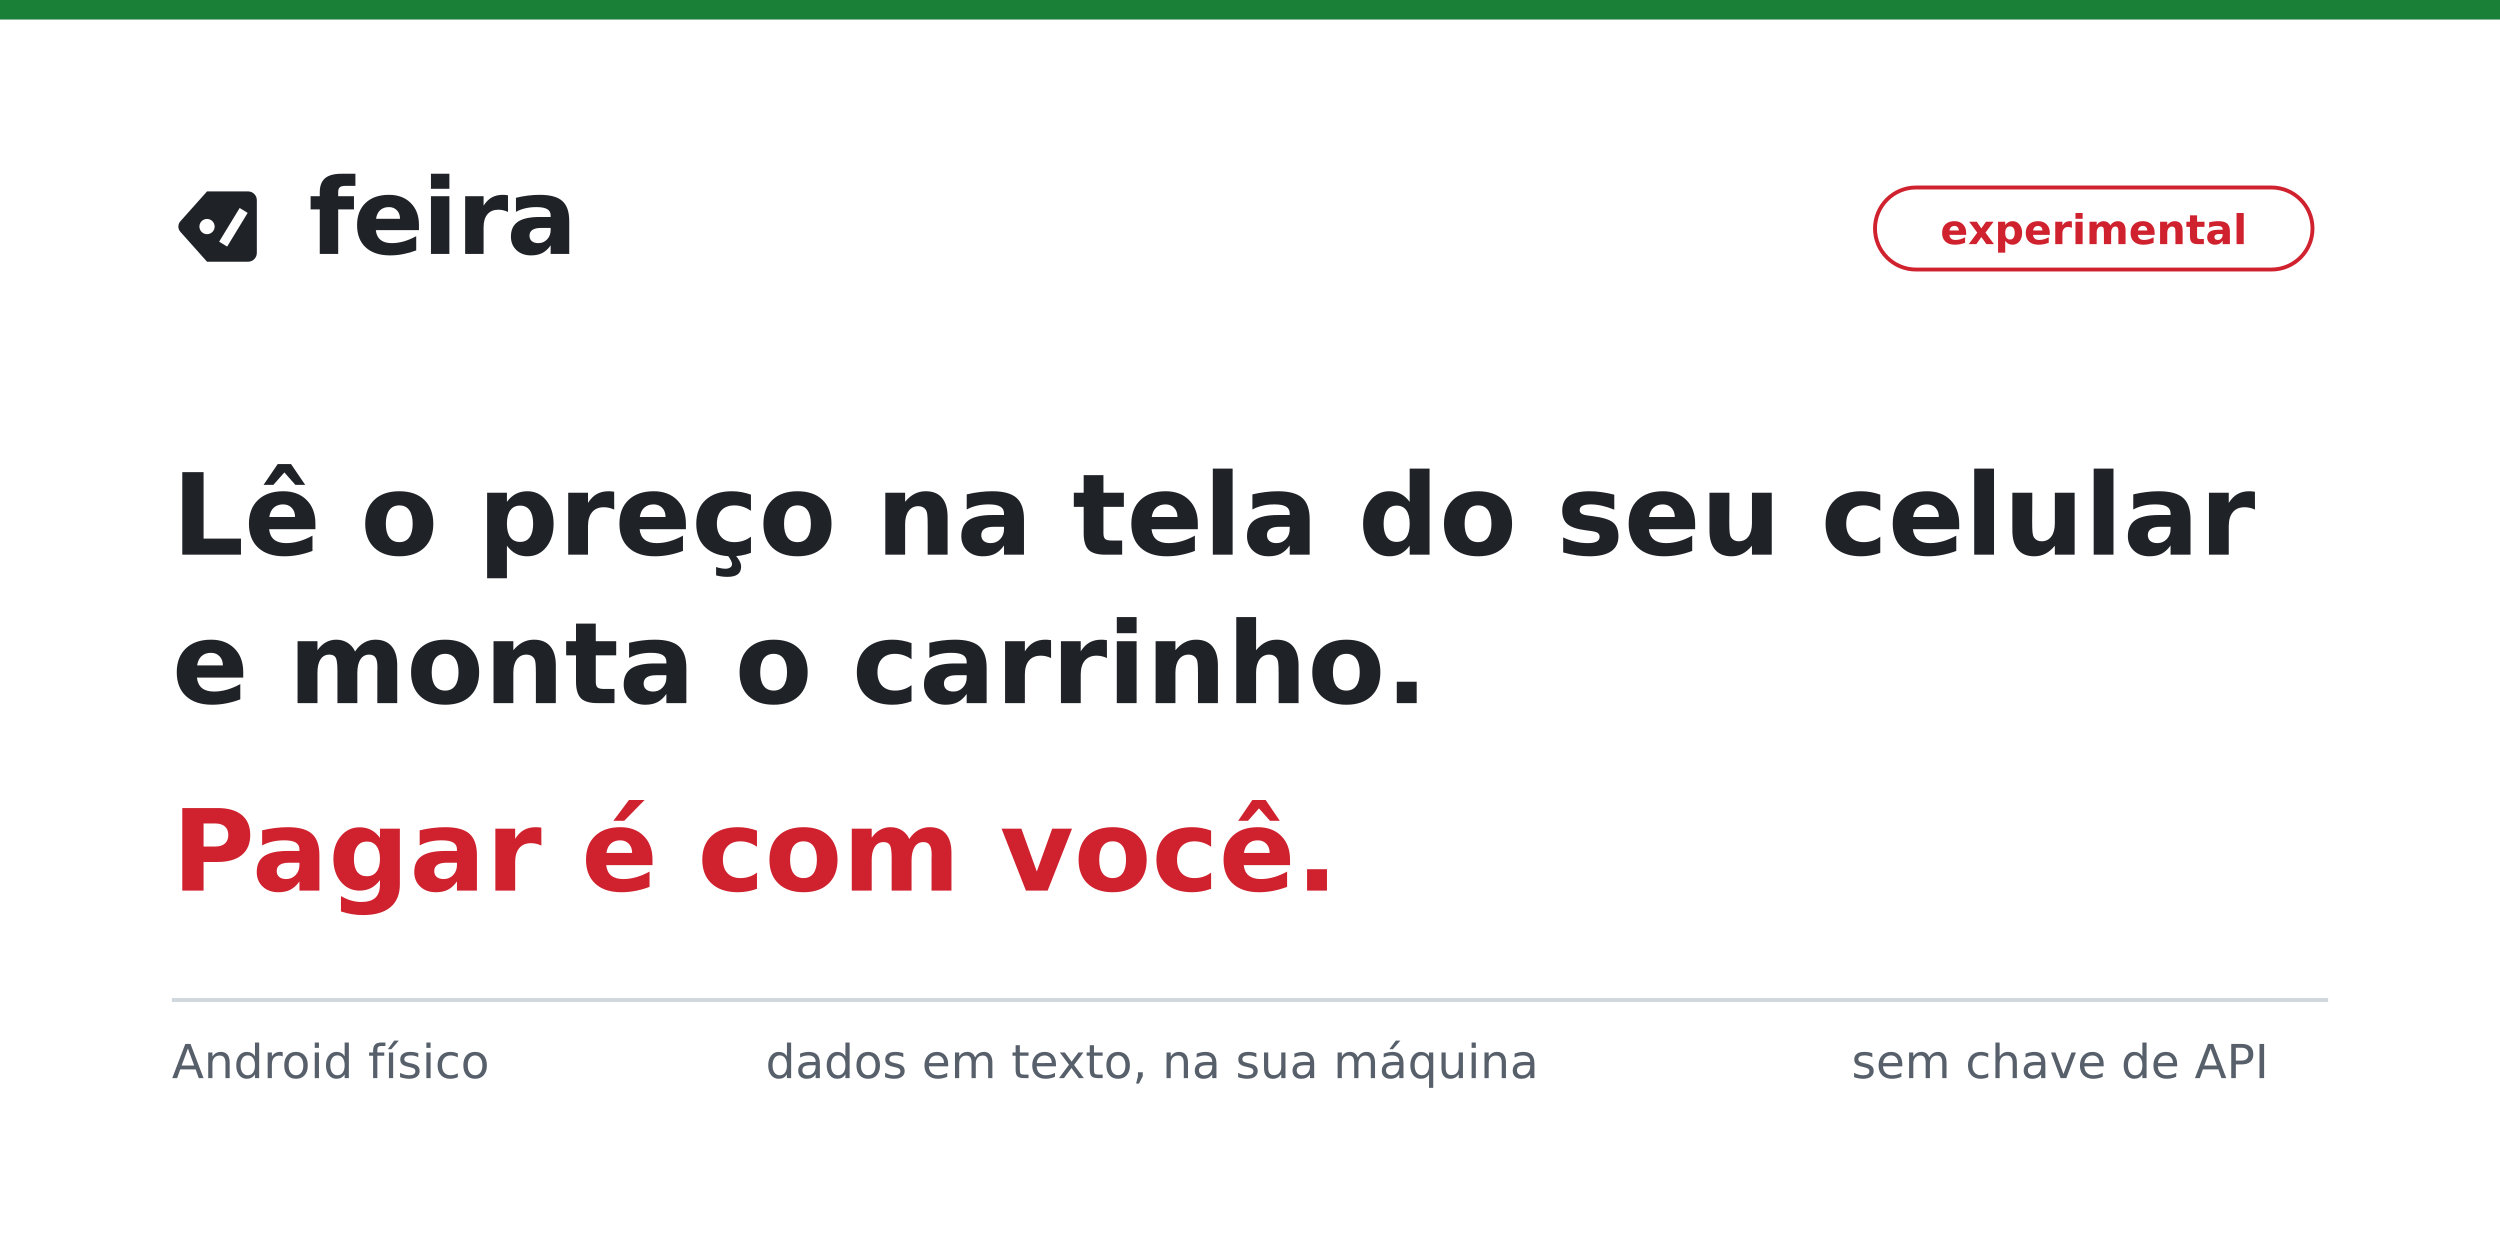
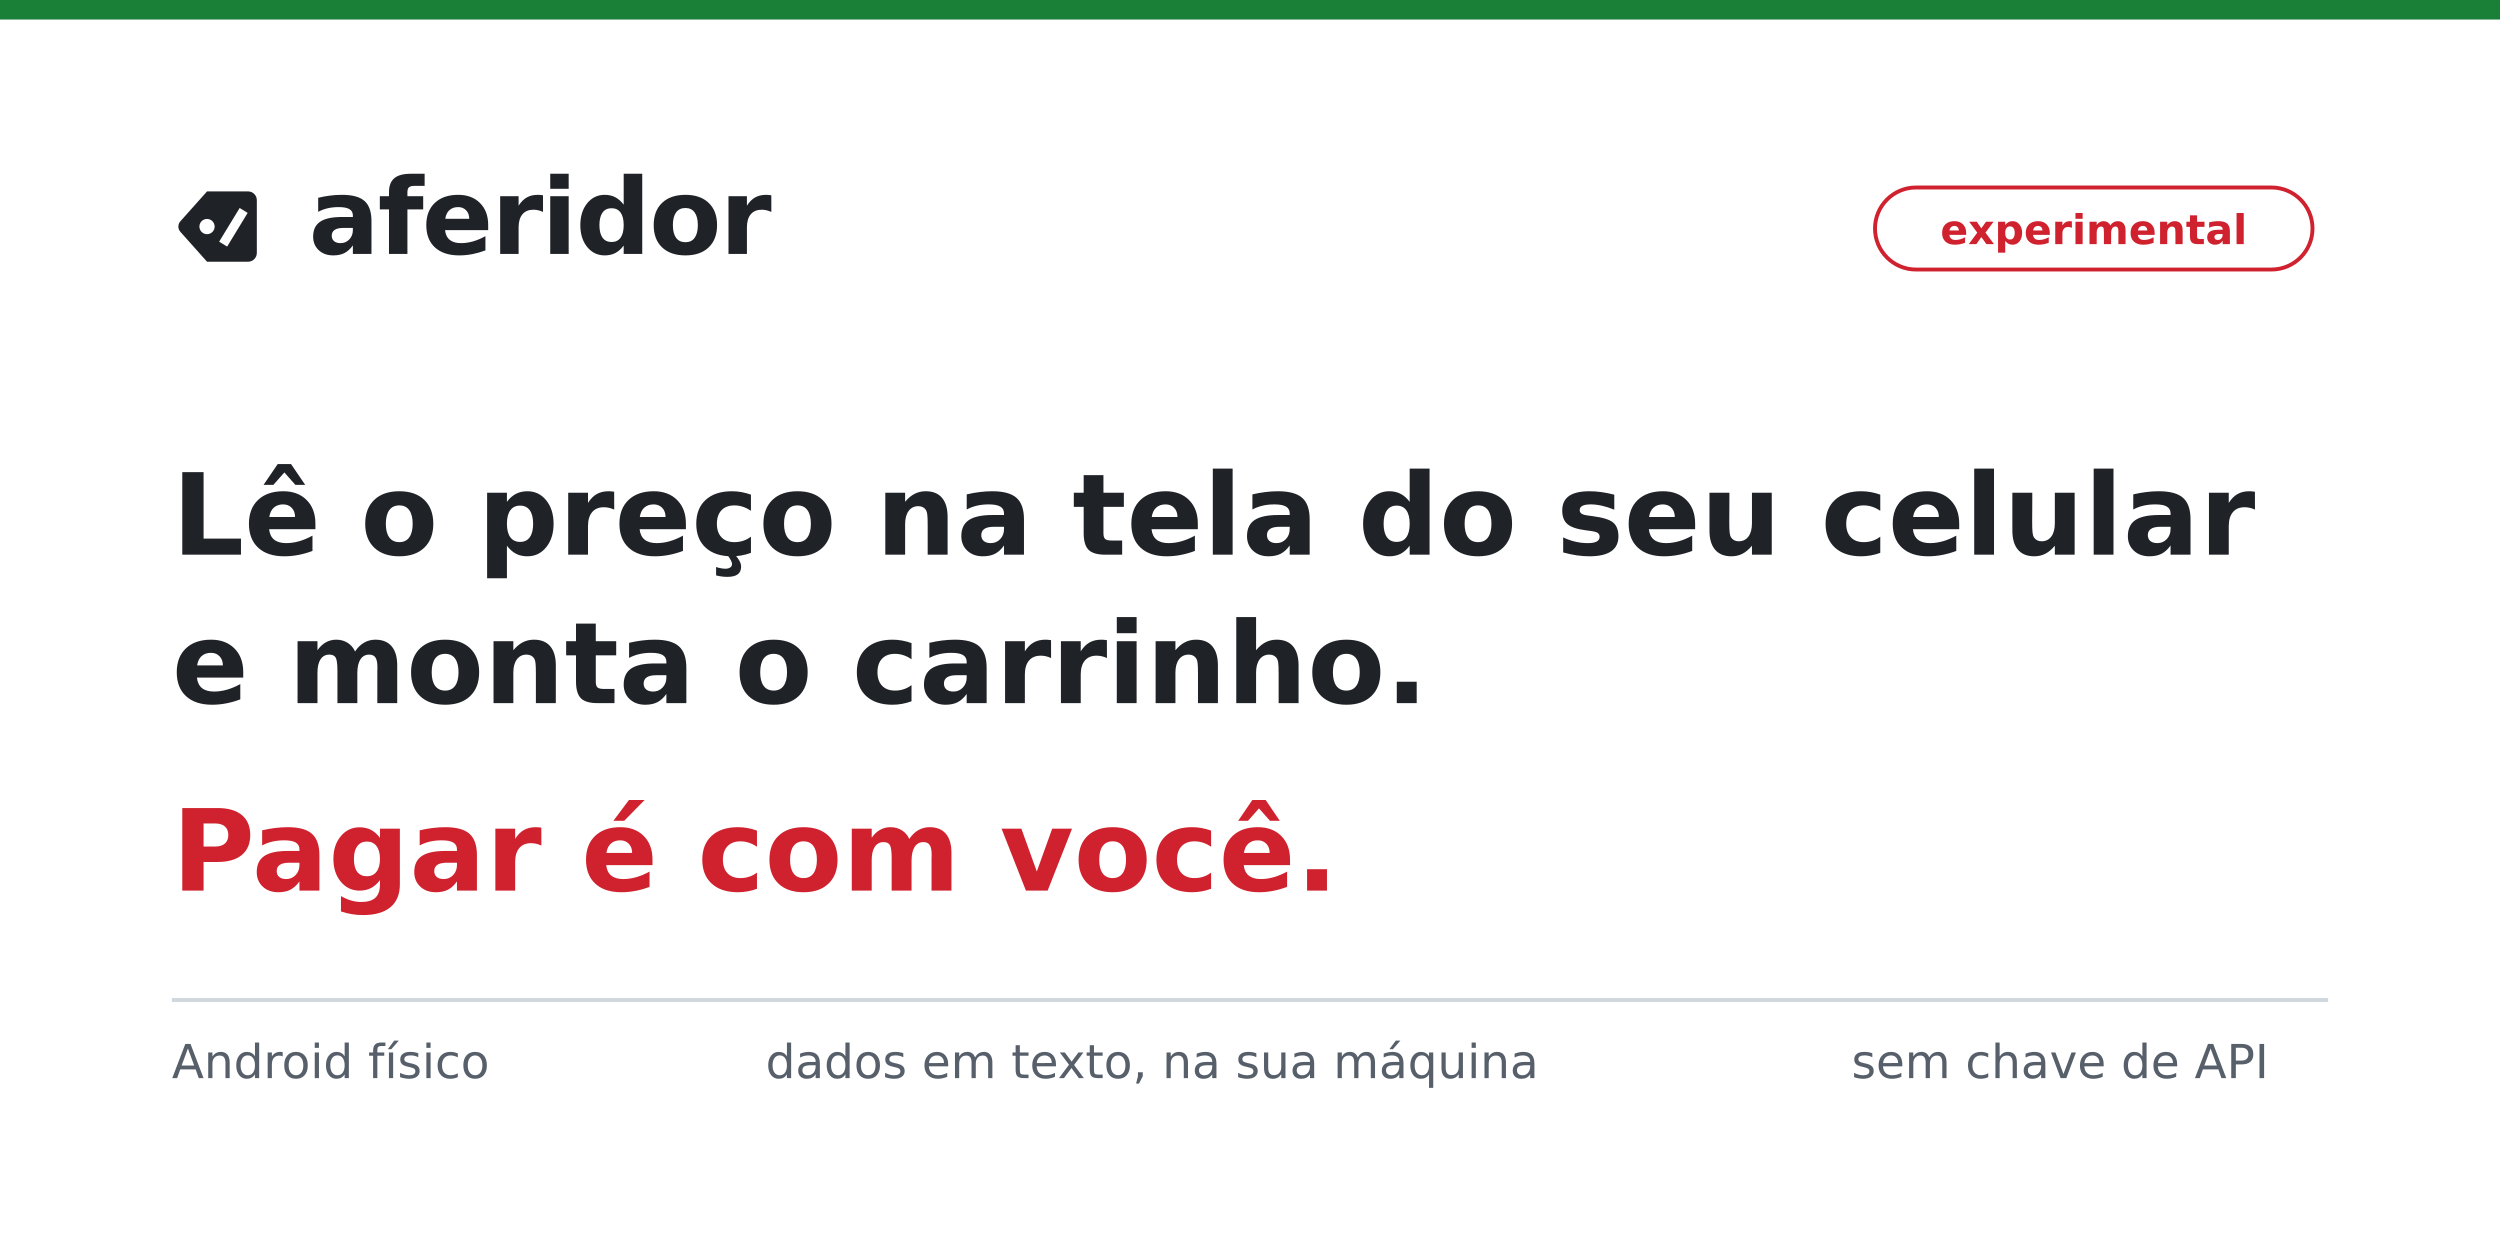
<svg xmlns="http://www.w3.org/2000/svg" viewBox="0 0 1280 640" width="1280" height="640" role="img" aria-labelledby="og-title og-desc">
  <rect width="1280" height="640" fill="#FFFFFF" />
  <rect x="0" y="0" width="1280" height="10" fill="#1A7F37" />
  <g transform="translate(88, 92)">
    <g transform="scale(1.5)" fill="#1F2328">
      <path fill-rule="evenodd" d="         M 12 4 H 26 A 3 3 0 0 1 29 7 V 25 A 3 3 0 0 1 26 28 H 12         L 2.9 17.8 A 2.7 2.7 0 0 1 2.9 14.2 Z         M 14.6 16 A 2.6 2.6 0 1 1 9.4 16 A 2.6 2.6 0 1 1 14.6 16 Z         M 18.866 22.832 L 25.866 11.332 L 23.134 9.668 L 16.134 21.168 Z       " />
    </g>
-     <text x="70" y="38" font-family="DejaVu Sans, Inter, system-ui, sans-serif" font-size="54" font-weight="700" fill="#1F2328" letter-spacing="-1">feira</text>
+     <text x="70" y="38" font-family="DejaVu Sans, Inter, system-ui, sans-serif" font-size="54" font-weight="700" fill="#1F2328" letter-spacing="-1">aferidor</text>
  </g>
  <g transform="translate(960, 96)">
    <rect width="224" height="42" rx="21" fill="#FFFFFF" stroke="#CF222E" stroke-width="2" />
    <text x="112" y="29" text-anchor="middle" font-family="DejaVu Sans, Inter, system-ui, sans-serif" font-size="21" font-weight="700" fill="#CF222E">experimental</text>
  </g>
  <g font-family="DejaVu Sans, Inter, system-ui, sans-serif" font-size="58" font-weight="700">
    <text x="88" y="284" fill="#1F2328">Lê o preço na tela do seu celular</text>
    <text x="88" y="360" fill="#1F2328">e monta o carrinho.</text>
    <text x="88" y="456" fill="#CF222E">Pagar é com você.</text>
  </g>
  <line x1="88" y1="512" x2="1192" y2="512" stroke="#D0D7DE" stroke-width="2" />
  <g font-family="DejaVu Sans, Inter, system-ui, sans-serif" font-size="24" fill="#57606A">
    <text x="88" y="552">Android físico</text>
    <text x="392" y="552">dados em texto, na sua máquina</text>
    <text x="948" y="552">sem chave de API</text>
  </g>
</svg>
